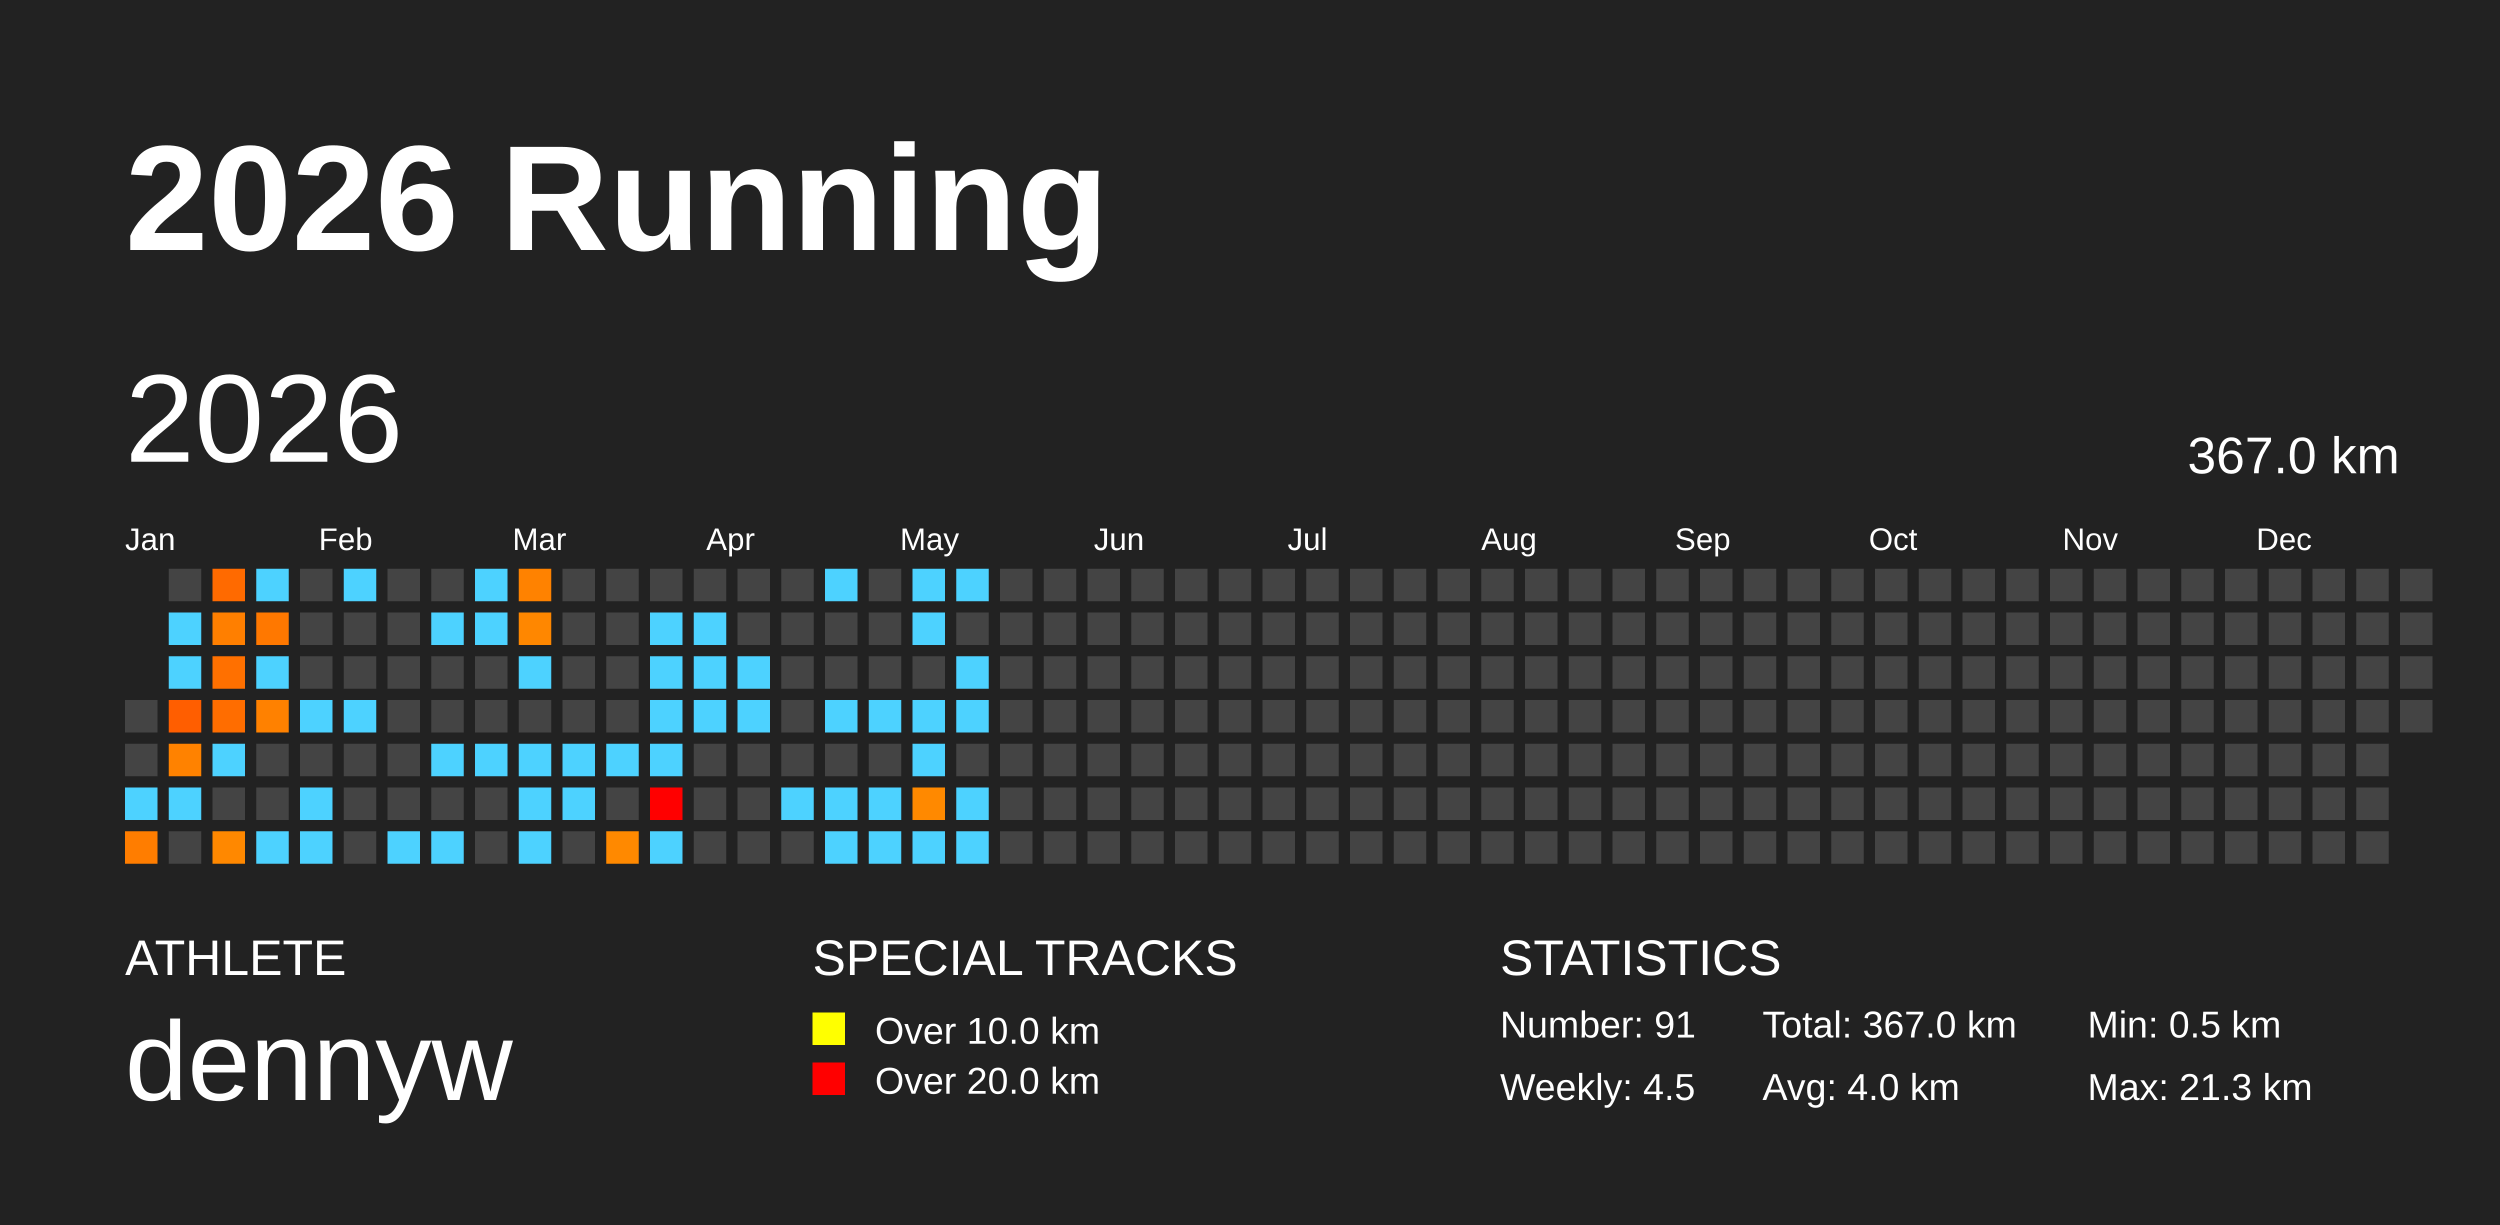
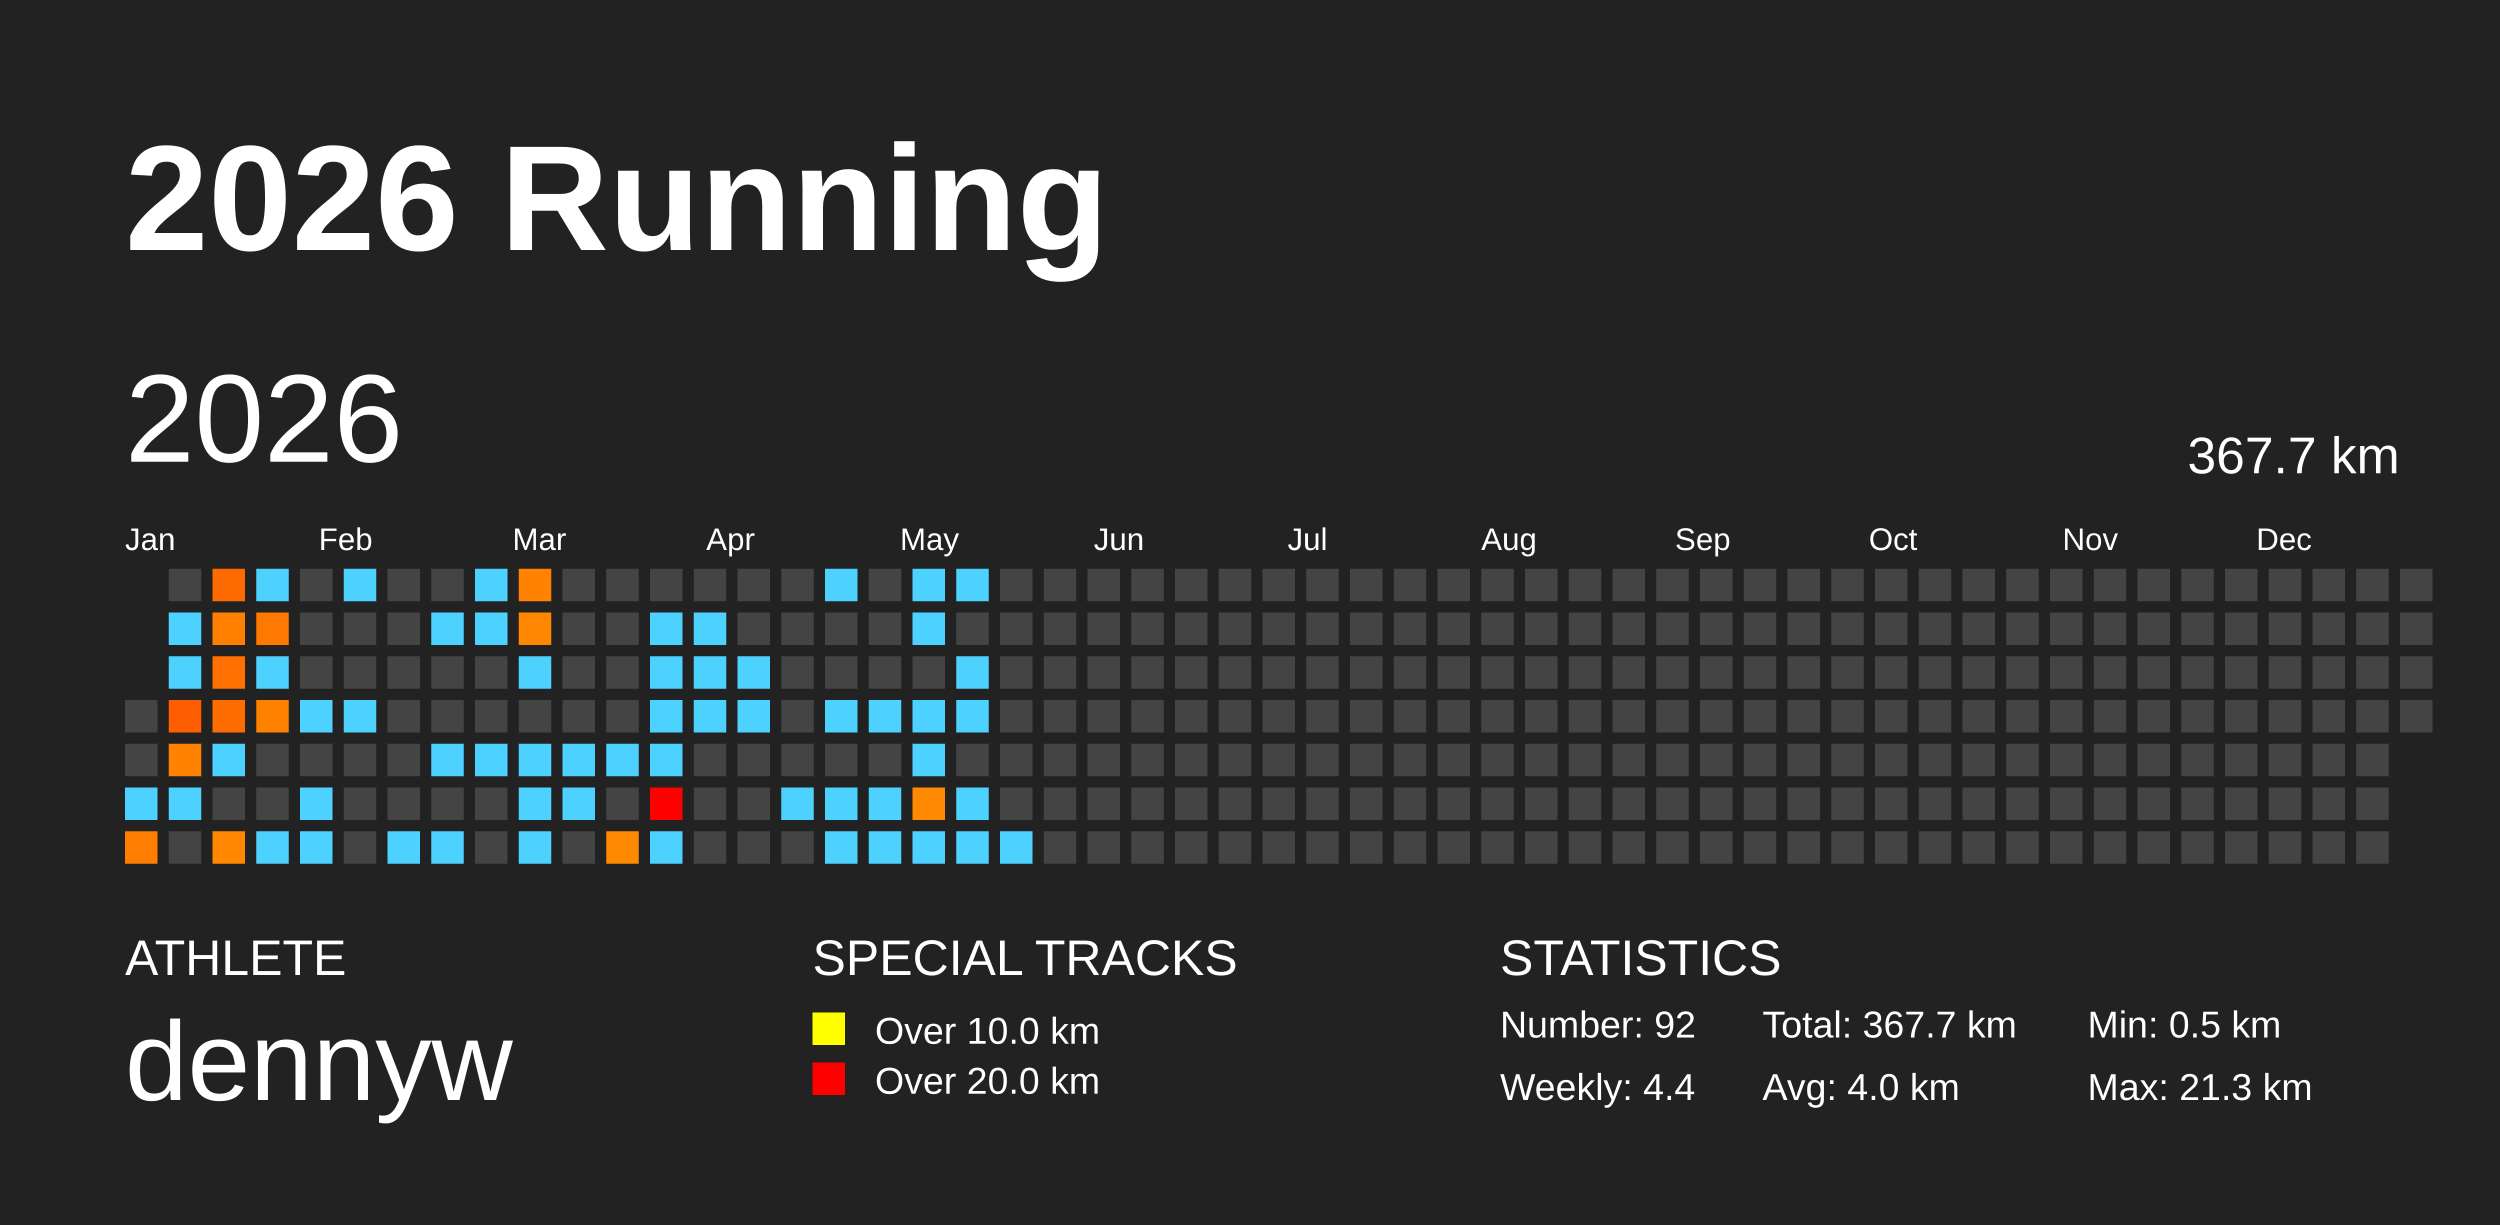
<svg xmlns="http://www.w3.org/2000/svg" baseProfile="full" height="98mm" version="1.1" viewBox="0,0,200,98" width="200mm">
  <defs />
  <rect fill="#222222" height="98" width="200" x="0" y="0" />
  <text fill="#FFFFFF" style="font-size:12px; font-family:Arial; font-weight:bold;" x="10" y="20">2026 Running</text>
  <text fill="#FFFFFF" style="font-size:4px; font-family:Arial" x="10" y="78">ATHLETE</text>
  <text fill="#FFFFFF" style="font-size:9px; font-family:Arial" x="10" y="88">dennyw</text>
  <text fill="#FFFFFF" style="font-size:4px; font-family:Arial" x="65" y="78">SPECIAL TRACKS</text>
  <rect fill="yellow" height="2.6" width="2.6" x="65" y="81" />
  <text fill="#FFFFFF" style="font-size:3px; font-family:Arial" x="70" y="83.5">Over 10.0 km</text>
  <rect fill="red" height="2.6" width="2.6" x="65" y="85" />
  <text fill="#FFFFFF" style="font-size:3px; font-family:Arial" x="70" y="87.5">Over 20.0 km</text>
  <text fill="#FFFFFF" style="font-size:4px; font-family:Arial" x="120" y="78">STATISTICS</text>
-   <text fill="#FFFFFF" style="font-size:3px; font-family:Arial" x="120" y="83">Number: 91</text>
-   <text fill="#FFFFFF" style="font-size:3px; font-family:Arial" x="120" y="88">Weekly: 4.5</text>
-   <text fill="#FFFFFF" style="font-size:3px; font-family:Arial" x="141" y="83">Total: 367.0 km</text>
+   <text fill="#FFFFFF" style="font-size:3px; font-family:Arial" x="120" y="83">Number: 92</text>
+   <text fill="#FFFFFF" style="font-size:3px; font-family:Arial" x="120" y="88">Weekly: 4.4</text>
+   <text fill="#FFFFFF" style="font-size:3px; font-family:Arial" x="141" y="83">Total: 367.7 km</text>
  <text fill="#FFFFFF" style="font-size:3px; font-family:Arial" x="141" y="88">Avg: 4.0 km</text>
  <text fill="#FFFFFF" style="font-size:3px; font-family:Arial" x="167" y="83">Min: 0.5 km</text>
  <text fill="#FFFFFF" style="font-size:3px; font-family:Arial" x="167" y="88">Max: 21.3 km</text>
  <text dominant-baseline="hanging" fill="#FFFFFF" style="font-size:10.0px; font-family:Arial;" x="10" y="30">2026</text>
-   <text dominant-baseline="hanging" fill="#FFFFFF" style="font-size:4.125px; font-family:Arial;" x="175" y="35">367.0 km</text>
+   <text dominant-baseline="hanging" fill="#FFFFFF" style="font-size:4.125px; font-family:Arial;" x="175" y="35">367.7 km</text>
  <text fill="#FFFFFF" style="font-size:2.5px; font-family:Arial" x="10.0" y="44">Jan</text>
  <text fill="#FFFFFF" style="font-size:2.5px; font-family:Arial" x="25.5" y="44">Feb</text>
  <text fill="#FFFFFF" style="font-size:2.5px; font-family:Arial" x="41.0" y="44">Mar</text>
  <text fill="#FFFFFF" style="font-size:2.5px; font-family:Arial" x="56.5" y="44">Apr</text>
  <text fill="#FFFFFF" style="font-size:2.5px; font-family:Arial" x="72.0" y="44">May</text>
  <text fill="#FFFFFF" style="font-size:2.5px; font-family:Arial" x="87.5" y="44">Jun</text>
  <text fill="#FFFFFF" style="font-size:2.5px; font-family:Arial" x="103.0" y="44">Jul</text>
  <text fill="#FFFFFF" style="font-size:2.5px; font-family:Arial" x="118.5" y="44">Aug</text>
  <text fill="#FFFFFF" style="font-size:2.5px; font-family:Arial" x="134.0" y="44">Sep</text>
  <text fill="#FFFFFF" style="font-size:2.5px; font-family:Arial" x="149.5" y="44">Oct</text>
  <text fill="#FFFFFF" style="font-size:2.5px; font-family:Arial" x="165.0" y="44">Nov</text>
  <text fill="#FFFFFF" style="font-size:2.5px; font-family:Arial" x="180.5" y="44">Dec</text>
  <rect fill="#444444" height="2.6" width="2.6" x="10.0" y="56.0" />
  <rect fill="#444444" height="2.6" width="2.6" x="10.0" y="59.5" />
  <rect fill="#4dd2ff" height="2.6" width="2.6" x="10.0" y="63.0" />
  <rect fill="#ff7d00" height="2.6" width="2.6" x="10.0" y="66.5" />
  <rect fill="#444444" height="2.6" width="2.6" x="13.5" y="45.5" />
  <rect fill="#4dd2ff" height="2.6" width="2.6" x="13.5" y="49.0" />
  <rect fill="#4dd2ff" height="2.6" width="2.6" x="13.5" y="52.5" />
  <rect fill="#ff5e00" height="2.6" width="2.6" x="13.5" y="56.0" />
  <rect fill="#ff8200" height="2.6" width="2.6" x="13.5" y="59.5" />
  <rect fill="#4dd2ff" height="2.6" width="2.6" x="13.5" y="63.0" />
  <rect fill="#444444" height="2.6" width="2.6" x="13.5" y="66.5" />
  <rect fill="#ff6a00" height="2.6" width="2.6" x="17.0" y="45.5" />
  <rect fill="#ff7f00" height="2.6" width="2.6" x="17.0" y="49.0" />
  <rect fill="#ff7000" height="2.6" width="2.6" x="17.0" y="52.5" />
  <rect fill="#ff6d00" height="2.6" width="2.6" x="17.0" y="56.0" />
  <rect fill="#4dd2ff" height="2.6" width="2.6" x="17.0" y="59.5" />
  <rect fill="#444444" height="2.6" width="2.6" x="17.0" y="63.0" />
  <rect fill="#ff8800" height="2.6" width="2.6" x="17.0" y="66.5" />
  <rect fill="#4dd2ff" height="2.6" width="2.6" x="20.5" y="45.5" />
  <rect fill="#ff7800" height="2.6" width="2.6" x="20.5" y="49.0" />
  <rect fill="#4dd2ff" height="2.6" width="2.6" x="20.5" y="52.5" />
  <rect fill="#ff8100" height="2.6" width="2.6" x="20.5" y="56.0" />
  <rect fill="#444444" height="2.6" width="2.6" x="20.5" y="59.5" />
  <rect fill="#444444" height="2.6" width="2.6" x="20.5" y="63.0" />
  <rect fill="#4dd2ff" height="2.6" width="2.6" x="20.5" y="66.5" />
  <rect fill="#444444" height="2.6" width="2.6" x="24.0" y="45.5" />
  <rect fill="#444444" height="2.6" width="2.6" x="24.0" y="49.0" />
  <rect fill="#444444" height="2.6" width="2.6" x="24.0" y="52.5" />
  <rect fill="#4dd2ff" height="2.6" width="2.6" x="24.0" y="56.0" />
  <rect fill="#444444" height="2.6" width="2.6" x="24.0" y="59.5" />
  <rect fill="#4dd2ff" height="2.6" width="2.6" x="24.0" y="63.0" />
  <rect fill="#4dd2ff" height="2.6" width="2.6" x="24.0" y="66.5" />
  <rect fill="#4dd2ff" height="2.6" width="2.6" x="27.5" y="45.5" />
  <rect fill="#444444" height="2.6" width="2.6" x="27.5" y="49.0" />
  <rect fill="#444444" height="2.6" width="2.6" x="27.5" y="52.5" />
  <rect fill="#4dd2ff" height="2.6" width="2.6" x="27.5" y="56.0" />
  <rect fill="#444444" height="2.6" width="2.6" x="27.5" y="59.5" />
  <rect fill="#444444" height="2.6" width="2.6" x="27.5" y="63.0" />
  <rect fill="#444444" height="2.6" width="2.6" x="27.5" y="66.5" />
  <rect fill="#444444" height="2.6" width="2.6" x="31.0" y="45.5" />
  <rect fill="#444444" height="2.6" width="2.6" x="31.0" y="49.0" />
  <rect fill="#444444" height="2.6" width="2.6" x="31.0" y="52.5" />
  <rect fill="#444444" height="2.6" width="2.6" x="31.0" y="56.0" />
  <rect fill="#444444" height="2.6" width="2.6" x="31.0" y="59.5" />
  <rect fill="#444444" height="2.6" width="2.6" x="31.0" y="63.0" />
  <rect fill="#4dd2ff" height="2.6" width="2.6" x="31.0" y="66.5" />
  <rect fill="#444444" height="2.6" width="2.6" x="34.5" y="45.5" />
  <rect fill="#4dd2ff" height="2.6" width="2.6" x="34.5" y="49.0" />
  <rect fill="#444444" height="2.6" width="2.6" x="34.5" y="52.5" />
  <rect fill="#444444" height="2.6" width="2.6" x="34.5" y="56.0" />
  <rect fill="#4dd2ff" height="2.6" width="2.6" x="34.5" y="59.5" />
  <rect fill="#444444" height="2.6" width="2.6" x="34.5" y="63.0" />
  <rect fill="#4dd2ff" height="2.6" width="2.6" x="34.5" y="66.5" />
  <rect fill="#4dd2ff" height="2.6" width="2.6" x="38.0" y="45.5" />
  <rect fill="#4dd2ff" height="2.6" width="2.6" x="38.0" y="49.0" />
  <rect fill="#444444" height="2.6" width="2.6" x="38.0" y="52.5" />
  <rect fill="#444444" height="2.6" width="2.6" x="38.0" y="56.0" />
  <rect fill="#4dd2ff" height="2.6" width="2.6" x="38.0" y="59.5" />
  <rect fill="#444444" height="2.6" width="2.6" x="38.0" y="63.0" />
  <rect fill="#444444" height="2.6" width="2.6" x="38.0" y="66.5" />
  <rect fill="#ff8200" height="2.6" width="2.6" x="41.5" y="45.5" />
  <rect fill="#ff8700" height="2.6" width="2.6" x="41.5" y="49.0" />
  <rect fill="#4dd2ff" height="2.6" width="2.6" x="41.5" y="52.5" />
  <rect fill="#444444" height="2.6" width="2.6" x="41.5" y="56.0" />
  <rect fill="#4dd2ff" height="2.6" width="2.6" x="41.5" y="59.5" />
  <rect fill="#4dd2ff" height="2.6" width="2.6" x="41.5" y="63.0" />
  <rect fill="#4dd2ff" height="2.6" width="2.6" x="41.5" y="66.5" />
  <rect fill="#444444" height="2.6" width="2.6" x="45.0" y="45.5" />
  <rect fill="#444444" height="2.6" width="2.6" x="45.0" y="49.0" />
  <rect fill="#444444" height="2.6" width="2.6" x="45.0" y="52.5" />
  <rect fill="#444444" height="2.6" width="2.6" x="45.0" y="56.0" />
  <rect fill="#4dd2ff" height="2.6" width="2.6" x="45.0" y="59.5" />
  <rect fill="#4dd2ff" height="2.6" width="2.6" x="45.0" y="63.0" />
  <rect fill="#444444" height="2.6" width="2.6" x="45.0" y="66.5" />
  <rect fill="#444444" height="2.6" width="2.6" x="48.5" y="45.5" />
  <rect fill="#444444" height="2.6" width="2.6" x="48.5" y="49.0" />
  <rect fill="#444444" height="2.6" width="2.6" x="48.5" y="52.5" />
  <rect fill="#444444" height="2.6" width="2.6" x="48.5" y="56.0" />
  <rect fill="#4dd2ff" height="2.6" width="2.6" x="48.5" y="59.5" />
  <rect fill="#444444" height="2.6" width="2.6" x="48.5" y="63.0" />
  <rect fill="#ff8900" height="2.6" width="2.6" x="48.5" y="66.5" />
  <rect fill="#444444" height="2.6" width="2.6" x="52.0" y="45.5" />
  <rect fill="#4dd2ff" height="2.6" width="2.6" x="52.0" y="49.0" />
  <rect fill="#4dd2ff" height="2.6" width="2.6" x="52.0" y="52.5" />
  <rect fill="#4dd2ff" height="2.6" width="2.6" x="52.0" y="56.0" />
  <rect fill="#4dd2ff" height="2.6" width="2.6" x="52.0" y="59.5" />
  <rect fill="red" height="2.6" width="2.6" x="52.0" y="63.0" />
  <rect fill="#4dd2ff" height="2.6" width="2.6" x="52.0" y="66.5" />
  <rect fill="#444444" height="2.6" width="2.6" x="55.5" y="45.5" />
  <rect fill="#4dd2ff" height="2.6" width="2.6" x="55.5" y="49.0" />
  <rect fill="#4dd2ff" height="2.6" width="2.6" x="55.5" y="52.5" />
  <rect fill="#4dd2ff" height="2.6" width="2.6" x="55.5" y="56.0" />
  <rect fill="#444444" height="2.6" width="2.6" x="55.5" y="59.5" />
  <rect fill="#444444" height="2.6" width="2.6" x="55.5" y="63.0" />
  <rect fill="#444444" height="2.6" width="2.6" x="55.5" y="66.5" />
  <rect fill="#444444" height="2.6" width="2.6" x="59.0" y="45.5" />
  <rect fill="#444444" height="2.6" width="2.6" x="59.0" y="49.0" />
  <rect fill="#4dd2ff" height="2.6" width="2.6" x="59.0" y="52.5" />
  <rect fill="#4dd2ff" height="2.6" width="2.6" x="59.0" y="56.0" />
  <rect fill="#444444" height="2.6" width="2.6" x="59.0" y="59.5" />
  <rect fill="#444444" height="2.6" width="2.6" x="59.0" y="63.0" />
  <rect fill="#444444" height="2.6" width="2.6" x="59.0" y="66.5" />
  <rect fill="#444444" height="2.6" width="2.6" x="62.5" y="45.5" />
  <rect fill="#444444" height="2.6" width="2.6" x="62.5" y="49.0" />
  <rect fill="#444444" height="2.6" width="2.6" x="62.5" y="52.5" />
  <rect fill="#444444" height="2.6" width="2.6" x="62.5" y="56.0" />
  <rect fill="#444444" height="2.6" width="2.6" x="62.5" y="59.5" />
  <rect fill="#4dd2ff" height="2.6" width="2.6" x="62.5" y="63.0" />
  <rect fill="#444444" height="2.6" width="2.6" x="62.5" y="66.5" />
  <rect fill="#4dd2ff" height="2.6" width="2.6" x="66.0" y="45.5" />
  <rect fill="#444444" height="2.6" width="2.6" x="66.0" y="49.0" />
  <rect fill="#444444" height="2.6" width="2.6" x="66.0" y="52.5" />
  <rect fill="#4dd2ff" height="2.6" width="2.6" x="66.0" y="56.0" />
  <rect fill="#444444" height="2.6" width="2.6" x="66.0" y="59.5" />
  <rect fill="#4dd2ff" height="2.6" width="2.6" x="66.0" y="63.0" />
  <rect fill="#4dd2ff" height="2.6" width="2.6" x="66.0" y="66.5" />
  <rect fill="#444444" height="2.6" width="2.6" x="69.5" y="45.5" />
  <rect fill="#444444" height="2.6" width="2.6" x="69.5" y="49.0" />
  <rect fill="#444444" height="2.6" width="2.6" x="69.5" y="52.5" />
  <rect fill="#4dd2ff" height="2.6" width="2.6" x="69.5" y="56.0" />
  <rect fill="#444444" height="2.6" width="2.6" x="69.5" y="59.5" />
  <rect fill="#4dd2ff" height="2.6" width="2.6" x="69.5" y="63.0" />
  <rect fill="#4dd2ff" height="2.6" width="2.6" x="69.5" y="66.5" />
  <rect fill="#4dd2ff" height="2.6" width="2.6" x="73.0" y="45.5" />
  <rect fill="#4dd2ff" height="2.6" width="2.6" x="73.0" y="49.0" />
  <rect fill="#444444" height="2.6" width="2.6" x="73.0" y="52.5" />
  <rect fill="#4dd2ff" height="2.6" width="2.6" x="73.0" y="56.0" />
  <rect fill="#4dd2ff" height="2.6" width="2.6" x="73.0" y="59.5" />
  <rect fill="#ff8900" height="2.6" width="2.6" x="73.0" y="63.0" />
  <rect fill="#4dd2ff" height="2.6" width="2.6" x="73.0" y="66.5" />
  <rect fill="#4dd2ff" height="2.6" width="2.6" x="76.5" y="45.5" />
  <rect fill="#444444" height="2.6" width="2.6" x="76.5" y="49.0" />
  <rect fill="#4dd2ff" height="2.6" width="2.6" x="76.5" y="52.5" />
  <rect fill="#4dd2ff" height="2.6" width="2.6" x="76.5" y="56.0" />
  <rect fill="#444444" height="2.6" width="2.6" x="76.5" y="59.5" />
  <rect fill="#4dd2ff" height="2.6" width="2.6" x="76.5" y="63.0" />
  <rect fill="#4dd2ff" height="2.6" width="2.6" x="76.5" y="66.5" />
  <rect fill="#444444" height="2.6" width="2.6" x="80.0" y="45.5" />
  <rect fill="#444444" height="2.6" width="2.6" x="80.0" y="49.0" />
  <rect fill="#444444" height="2.6" width="2.6" x="80.0" y="52.5" />
  <rect fill="#444444" height="2.6" width="2.6" x="80.0" y="56.0" />
  <rect fill="#444444" height="2.6" width="2.6" x="80.0" y="59.5" />
  <rect fill="#444444" height="2.6" width="2.6" x="80.0" y="63.0" />
-   <rect fill="#444444" height="2.6" width="2.6" x="80.0" y="66.5" />
+   <rect fill="#4dd2ff" height="2.6" width="2.6" x="80.0" y="66.5" />
  <rect fill="#444444" height="2.6" width="2.6" x="83.5" y="45.5" />
  <rect fill="#444444" height="2.6" width="2.6" x="83.5" y="49.0" />
  <rect fill="#444444" height="2.6" width="2.6" x="83.5" y="52.5" />
  <rect fill="#444444" height="2.6" width="2.6" x="83.5" y="56.0" />
  <rect fill="#444444" height="2.6" width="2.6" x="83.5" y="59.5" />
  <rect fill="#444444" height="2.6" width="2.6" x="83.5" y="63.0" />
  <rect fill="#444444" height="2.6" width="2.6" x="83.5" y="66.5" />
  <rect fill="#444444" height="2.6" width="2.6" x="87.0" y="45.5" />
  <rect fill="#444444" height="2.6" width="2.6" x="87.0" y="49.0" />
  <rect fill="#444444" height="2.6" width="2.6" x="87.0" y="52.5" />
  <rect fill="#444444" height="2.6" width="2.6" x="87.0" y="56.0" />
  <rect fill="#444444" height="2.6" width="2.6" x="87.0" y="59.5" />
  <rect fill="#444444" height="2.6" width="2.6" x="87.0" y="63.0" />
  <rect fill="#444444" height="2.6" width="2.6" x="87.0" y="66.5" />
  <rect fill="#444444" height="2.6" width="2.6" x="90.5" y="45.5" />
  <rect fill="#444444" height="2.6" width="2.6" x="90.5" y="49.0" />
  <rect fill="#444444" height="2.6" width="2.6" x="90.5" y="52.5" />
  <rect fill="#444444" height="2.6" width="2.6" x="90.5" y="56.0" />
  <rect fill="#444444" height="2.6" width="2.6" x="90.5" y="59.5" />
  <rect fill="#444444" height="2.6" width="2.6" x="90.5" y="63.0" />
  <rect fill="#444444" height="2.6" width="2.6" x="90.5" y="66.5" />
  <rect fill="#444444" height="2.6" width="2.6" x="94.0" y="45.5" />
  <rect fill="#444444" height="2.6" width="2.6" x="94.0" y="49.0" />
  <rect fill="#444444" height="2.6" width="2.6" x="94.0" y="52.5" />
  <rect fill="#444444" height="2.6" width="2.6" x="94.0" y="56.0" />
  <rect fill="#444444" height="2.6" width="2.6" x="94.0" y="59.5" />
  <rect fill="#444444" height="2.6" width="2.6" x="94.0" y="63.0" />
  <rect fill="#444444" height="2.6" width="2.6" x="94.0" y="66.5" />
  <rect fill="#444444" height="2.6" width="2.6" x="97.5" y="45.5" />
  <rect fill="#444444" height="2.6" width="2.6" x="97.5" y="49.0" />
  <rect fill="#444444" height="2.6" width="2.6" x="97.5" y="52.5" />
  <rect fill="#444444" height="2.6" width="2.6" x="97.5" y="56.0" />
  <rect fill="#444444" height="2.6" width="2.6" x="97.5" y="59.5" />
  <rect fill="#444444" height="2.6" width="2.6" x="97.5" y="63.0" />
  <rect fill="#444444" height="2.6" width="2.6" x="97.5" y="66.5" />
  <rect fill="#444444" height="2.6" width="2.6" x="101.0" y="45.5" />
  <rect fill="#444444" height="2.6" width="2.6" x="101.0" y="49.0" />
  <rect fill="#444444" height="2.6" width="2.6" x="101.0" y="52.5" />
  <rect fill="#444444" height="2.6" width="2.6" x="101.0" y="56.0" />
  <rect fill="#444444" height="2.6" width="2.6" x="101.0" y="59.5" />
  <rect fill="#444444" height="2.6" width="2.6" x="101.0" y="63.0" />
  <rect fill="#444444" height="2.6" width="2.6" x="101.0" y="66.5" />
  <rect fill="#444444" height="2.6" width="2.6" x="104.5" y="45.5" />
  <rect fill="#444444" height="2.6" width="2.6" x="104.5" y="49.0" />
  <rect fill="#444444" height="2.6" width="2.6" x="104.5" y="52.5" />
  <rect fill="#444444" height="2.6" width="2.6" x="104.5" y="56.0" />
  <rect fill="#444444" height="2.6" width="2.6" x="104.5" y="59.5" />
  <rect fill="#444444" height="2.6" width="2.6" x="104.5" y="63.0" />
  <rect fill="#444444" height="2.6" width="2.6" x="104.5" y="66.5" />
  <rect fill="#444444" height="2.6" width="2.6" x="108.0" y="45.5" />
  <rect fill="#444444" height="2.6" width="2.6" x="108.0" y="49.0" />
  <rect fill="#444444" height="2.6" width="2.6" x="108.0" y="52.5" />
  <rect fill="#444444" height="2.6" width="2.6" x="108.0" y="56.0" />
  <rect fill="#444444" height="2.6" width="2.6" x="108.0" y="59.5" />
  <rect fill="#444444" height="2.6" width="2.6" x="108.0" y="63.0" />
  <rect fill="#444444" height="2.6" width="2.6" x="108.0" y="66.5" />
  <rect fill="#444444" height="2.6" width="2.6" x="111.5" y="45.5" />
  <rect fill="#444444" height="2.6" width="2.6" x="111.5" y="49.0" />
  <rect fill="#444444" height="2.6" width="2.6" x="111.5" y="52.5" />
  <rect fill="#444444" height="2.6" width="2.6" x="111.5" y="56.0" />
  <rect fill="#444444" height="2.6" width="2.6" x="111.5" y="59.5" />
  <rect fill="#444444" height="2.6" width="2.6" x="111.5" y="63.0" />
  <rect fill="#444444" height="2.6" width="2.6" x="111.5" y="66.5" />
  <rect fill="#444444" height="2.6" width="2.6" x="115.0" y="45.5" />
  <rect fill="#444444" height="2.6" width="2.6" x="115.0" y="49.0" />
  <rect fill="#444444" height="2.6" width="2.6" x="115.0" y="52.5" />
  <rect fill="#444444" height="2.6" width="2.6" x="115.0" y="56.0" />
  <rect fill="#444444" height="2.6" width="2.6" x="115.0" y="59.5" />
  <rect fill="#444444" height="2.6" width="2.6" x="115.0" y="63.0" />
  <rect fill="#444444" height="2.6" width="2.6" x="115.0" y="66.5" />
  <rect fill="#444444" height="2.6" width="2.6" x="118.5" y="45.5" />
  <rect fill="#444444" height="2.6" width="2.6" x="118.5" y="49.0" />
  <rect fill="#444444" height="2.6" width="2.6" x="118.5" y="52.5" />
  <rect fill="#444444" height="2.6" width="2.6" x="118.5" y="56.0" />
  <rect fill="#444444" height="2.6" width="2.6" x="118.5" y="59.5" />
  <rect fill="#444444" height="2.6" width="2.6" x="118.5" y="63.0" />
  <rect fill="#444444" height="2.6" width="2.6" x="118.5" y="66.5" />
  <rect fill="#444444" height="2.6" width="2.6" x="122.0" y="45.5" />
  <rect fill="#444444" height="2.6" width="2.6" x="122.0" y="49.0" />
  <rect fill="#444444" height="2.6" width="2.6" x="122.0" y="52.5" />
  <rect fill="#444444" height="2.6" width="2.6" x="122.0" y="56.0" />
  <rect fill="#444444" height="2.6" width="2.6" x="122.0" y="59.5" />
  <rect fill="#444444" height="2.6" width="2.6" x="122.0" y="63.0" />
  <rect fill="#444444" height="2.6" width="2.6" x="122.0" y="66.5" />
  <rect fill="#444444" height="2.6" width="2.6" x="125.5" y="45.5" />
  <rect fill="#444444" height="2.6" width="2.6" x="125.5" y="49.0" />
  <rect fill="#444444" height="2.6" width="2.6" x="125.5" y="52.5" />
  <rect fill="#444444" height="2.6" width="2.6" x="125.5" y="56.0" />
  <rect fill="#444444" height="2.6" width="2.6" x="125.5" y="59.5" />
  <rect fill="#444444" height="2.6" width="2.6" x="125.5" y="63.0" />
  <rect fill="#444444" height="2.6" width="2.6" x="125.5" y="66.5" />
  <rect fill="#444444" height="2.6" width="2.6" x="129.0" y="45.5" />
  <rect fill="#444444" height="2.6" width="2.6" x="129.0" y="49.0" />
  <rect fill="#444444" height="2.6" width="2.6" x="129.0" y="52.5" />
  <rect fill="#444444" height="2.6" width="2.6" x="129.0" y="56.0" />
  <rect fill="#444444" height="2.6" width="2.6" x="129.0" y="59.5" />
  <rect fill="#444444" height="2.6" width="2.6" x="129.0" y="63.0" />
  <rect fill="#444444" height="2.6" width="2.6" x="129.0" y="66.5" />
  <rect fill="#444444" height="2.6" width="2.6" x="132.5" y="45.5" />
  <rect fill="#444444" height="2.6" width="2.6" x="132.5" y="49.0" />
  <rect fill="#444444" height="2.6" width="2.6" x="132.5" y="52.5" />
  <rect fill="#444444" height="2.6" width="2.6" x="132.5" y="56.0" />
  <rect fill="#444444" height="2.6" width="2.6" x="132.5" y="59.5" />
  <rect fill="#444444" height="2.6" width="2.6" x="132.5" y="63.0" />
  <rect fill="#444444" height="2.6" width="2.6" x="132.5" y="66.5" />
  <rect fill="#444444" height="2.6" width="2.6" x="136.0" y="45.5" />
  <rect fill="#444444" height="2.6" width="2.6" x="136.0" y="49.0" />
  <rect fill="#444444" height="2.6" width="2.6" x="136.0" y="52.5" />
  <rect fill="#444444" height="2.6" width="2.6" x="136.0" y="56.0" />
  <rect fill="#444444" height="2.6" width="2.6" x="136.0" y="59.5" />
  <rect fill="#444444" height="2.6" width="2.6" x="136.0" y="63.0" />
  <rect fill="#444444" height="2.6" width="2.6" x="136.0" y="66.5" />
  <rect fill="#444444" height="2.6" width="2.6" x="139.5" y="45.5" />
  <rect fill="#444444" height="2.6" width="2.6" x="139.5" y="49.0" />
  <rect fill="#444444" height="2.6" width="2.6" x="139.5" y="52.5" />
  <rect fill="#444444" height="2.6" width="2.6" x="139.5" y="56.0" />
  <rect fill="#444444" height="2.6" width="2.6" x="139.5" y="59.5" />
  <rect fill="#444444" height="2.6" width="2.6" x="139.5" y="63.0" />
  <rect fill="#444444" height="2.6" width="2.6" x="139.5" y="66.5" />
  <rect fill="#444444" height="2.6" width="2.6" x="143.0" y="45.5" />
  <rect fill="#444444" height="2.6" width="2.6" x="143.0" y="49.0" />
  <rect fill="#444444" height="2.6" width="2.6" x="143.0" y="52.5" />
  <rect fill="#444444" height="2.6" width="2.6" x="143.0" y="56.0" />
  <rect fill="#444444" height="2.6" width="2.6" x="143.0" y="59.5" />
  <rect fill="#444444" height="2.6" width="2.6" x="143.0" y="63.0" />
  <rect fill="#444444" height="2.6" width="2.6" x="143.0" y="66.5" />
  <rect fill="#444444" height="2.6" width="2.6" x="146.5" y="45.5" />
  <rect fill="#444444" height="2.6" width="2.6" x="146.5" y="49.0" />
  <rect fill="#444444" height="2.6" width="2.6" x="146.5" y="52.5" />
  <rect fill="#444444" height="2.6" width="2.6" x="146.5" y="56.0" />
  <rect fill="#444444" height="2.6" width="2.6" x="146.5" y="59.5" />
  <rect fill="#444444" height="2.6" width="2.6" x="146.5" y="63.0" />
  <rect fill="#444444" height="2.6" width="2.6" x="146.5" y="66.5" />
  <rect fill="#444444" height="2.6" width="2.6" x="150.0" y="45.5" />
  <rect fill="#444444" height="2.6" width="2.6" x="150.0" y="49.0" />
  <rect fill="#444444" height="2.6" width="2.6" x="150.0" y="52.5" />
  <rect fill="#444444" height="2.6" width="2.6" x="150.0" y="56.0" />
  <rect fill="#444444" height="2.6" width="2.6" x="150.0" y="59.5" />
  <rect fill="#444444" height="2.6" width="2.6" x="150.0" y="63.0" />
  <rect fill="#444444" height="2.6" width="2.6" x="150.0" y="66.5" />
  <rect fill="#444444" height="2.6" width="2.6" x="153.5" y="45.5" />
  <rect fill="#444444" height="2.6" width="2.6" x="153.5" y="49.0" />
  <rect fill="#444444" height="2.6" width="2.6" x="153.5" y="52.5" />
  <rect fill="#444444" height="2.6" width="2.6" x="153.5" y="56.0" />
  <rect fill="#444444" height="2.6" width="2.6" x="153.5" y="59.5" />
  <rect fill="#444444" height="2.6" width="2.6" x="153.5" y="63.0" />
  <rect fill="#444444" height="2.6" width="2.6" x="153.5" y="66.5" />
  <rect fill="#444444" height="2.6" width="2.6" x="157.0" y="45.5" />
  <rect fill="#444444" height="2.6" width="2.6" x="157.0" y="49.0" />
  <rect fill="#444444" height="2.6" width="2.6" x="157.0" y="52.5" />
  <rect fill="#444444" height="2.6" width="2.6" x="157.0" y="56.0" />
  <rect fill="#444444" height="2.6" width="2.6" x="157.0" y="59.5" />
  <rect fill="#444444" height="2.6" width="2.6" x="157.0" y="63.0" />
  <rect fill="#444444" height="2.6" width="2.6" x="157.0" y="66.5" />
  <rect fill="#444444" height="2.6" width="2.6" x="160.5" y="45.5" />
  <rect fill="#444444" height="2.6" width="2.6" x="160.5" y="49.0" />
  <rect fill="#444444" height="2.6" width="2.6" x="160.5" y="52.5" />
  <rect fill="#444444" height="2.6" width="2.6" x="160.5" y="56.0" />
  <rect fill="#444444" height="2.6" width="2.6" x="160.5" y="59.5" />
  <rect fill="#444444" height="2.6" width="2.6" x="160.5" y="63.0" />
  <rect fill="#444444" height="2.6" width="2.6" x="160.5" y="66.5" />
  <rect fill="#444444" height="2.6" width="2.6" x="164.0" y="45.5" />
  <rect fill="#444444" height="2.6" width="2.6" x="164.0" y="49.0" />
  <rect fill="#444444" height="2.6" width="2.6" x="164.0" y="52.5" />
  <rect fill="#444444" height="2.6" width="2.6" x="164.0" y="56.0" />
  <rect fill="#444444" height="2.6" width="2.6" x="164.0" y="59.5" />
  <rect fill="#444444" height="2.6" width="2.6" x="164.0" y="63.0" />
  <rect fill="#444444" height="2.6" width="2.6" x="164.0" y="66.5" />
  <rect fill="#444444" height="2.6" width="2.6" x="167.5" y="45.5" />
  <rect fill="#444444" height="2.6" width="2.6" x="167.5" y="49.0" />
  <rect fill="#444444" height="2.6" width="2.6" x="167.5" y="52.5" />
  <rect fill="#444444" height="2.6" width="2.6" x="167.5" y="56.0" />
  <rect fill="#444444" height="2.6" width="2.6" x="167.5" y="59.5" />
  <rect fill="#444444" height="2.6" width="2.6" x="167.5" y="63.0" />
  <rect fill="#444444" height="2.6" width="2.6" x="167.5" y="66.5" />
  <rect fill="#444444" height="2.6" width="2.6" x="171.0" y="45.5" />
  <rect fill="#444444" height="2.6" width="2.6" x="171.0" y="49.0" />
  <rect fill="#444444" height="2.6" width="2.6" x="171.0" y="52.5" />
  <rect fill="#444444" height="2.6" width="2.6" x="171.0" y="56.0" />
  <rect fill="#444444" height="2.6" width="2.6" x="171.0" y="59.5" />
  <rect fill="#444444" height="2.6" width="2.6" x="171.0" y="63.0" />
  <rect fill="#444444" height="2.6" width="2.6" x="171.0" y="66.5" />
  <rect fill="#444444" height="2.6" width="2.6" x="174.5" y="45.5" />
  <rect fill="#444444" height="2.6" width="2.6" x="174.5" y="49.0" />
  <rect fill="#444444" height="2.6" width="2.6" x="174.5" y="52.5" />
  <rect fill="#444444" height="2.6" width="2.6" x="174.5" y="56.0" />
  <rect fill="#444444" height="2.6" width="2.6" x="174.5" y="59.5" />
  <rect fill="#444444" height="2.6" width="2.6" x="174.5" y="63.0" />
  <rect fill="#444444" height="2.6" width="2.6" x="174.5" y="66.5" />
  <rect fill="#444444" height="2.6" width="2.6" x="178.0" y="45.5" />
  <rect fill="#444444" height="2.6" width="2.6" x="178.0" y="49.0" />
  <rect fill="#444444" height="2.6" width="2.6" x="178.0" y="52.5" />
  <rect fill="#444444" height="2.6" width="2.6" x="178.0" y="56.0" />
  <rect fill="#444444" height="2.6" width="2.6" x="178.0" y="59.5" />
  <rect fill="#444444" height="2.6" width="2.6" x="178.0" y="63.0" />
  <rect fill="#444444" height="2.6" width="2.6" x="178.0" y="66.5" />
  <rect fill="#444444" height="2.6" width="2.6" x="181.5" y="45.5" />
  <rect fill="#444444" height="2.6" width="2.6" x="181.5" y="49.0" />
  <rect fill="#444444" height="2.6" width="2.6" x="181.5" y="52.5" />
  <rect fill="#444444" height="2.6" width="2.6" x="181.5" y="56.0" />
  <rect fill="#444444" height="2.6" width="2.6" x="181.5" y="59.5" />
  <rect fill="#444444" height="2.6" width="2.6" x="181.5" y="63.0" />
  <rect fill="#444444" height="2.6" width="2.6" x="181.5" y="66.5" />
  <rect fill="#444444" height="2.6" width="2.6" x="185.0" y="45.5" />
  <rect fill="#444444" height="2.6" width="2.6" x="185.0" y="49.0" />
  <rect fill="#444444" height="2.6" width="2.6" x="185.0" y="52.5" />
  <rect fill="#444444" height="2.6" width="2.6" x="185.0" y="56.0" />
  <rect fill="#444444" height="2.6" width="2.6" x="185.0" y="59.5" />
  <rect fill="#444444" height="2.6" width="2.6" x="185.0" y="63.0" />
  <rect fill="#444444" height="2.6" width="2.6" x="185.0" y="66.5" />
  <rect fill="#444444" height="2.6" width="2.6" x="188.5" y="45.5" />
  <rect fill="#444444" height="2.6" width="2.6" x="188.5" y="49.0" />
  <rect fill="#444444" height="2.6" width="2.6" x="188.5" y="52.5" />
  <rect fill="#444444" height="2.6" width="2.6" x="188.5" y="56.0" />
  <rect fill="#444444" height="2.6" width="2.6" x="188.5" y="59.5" />
  <rect fill="#444444" height="2.6" width="2.6" x="188.5" y="63.0" />
  <rect fill="#444444" height="2.6" width="2.6" x="188.5" y="66.5" />
  <rect fill="#444444" height="2.6" width="2.6" x="192.0" y="45.5" />
  <rect fill="#444444" height="2.6" width="2.6" x="192.0" y="49.0" />
  <rect fill="#444444" height="2.6" width="2.6" x="192.0" y="52.5" />
  <rect fill="#444444" height="2.6" width="2.6" x="192.0" y="56.0" />
</svg>
